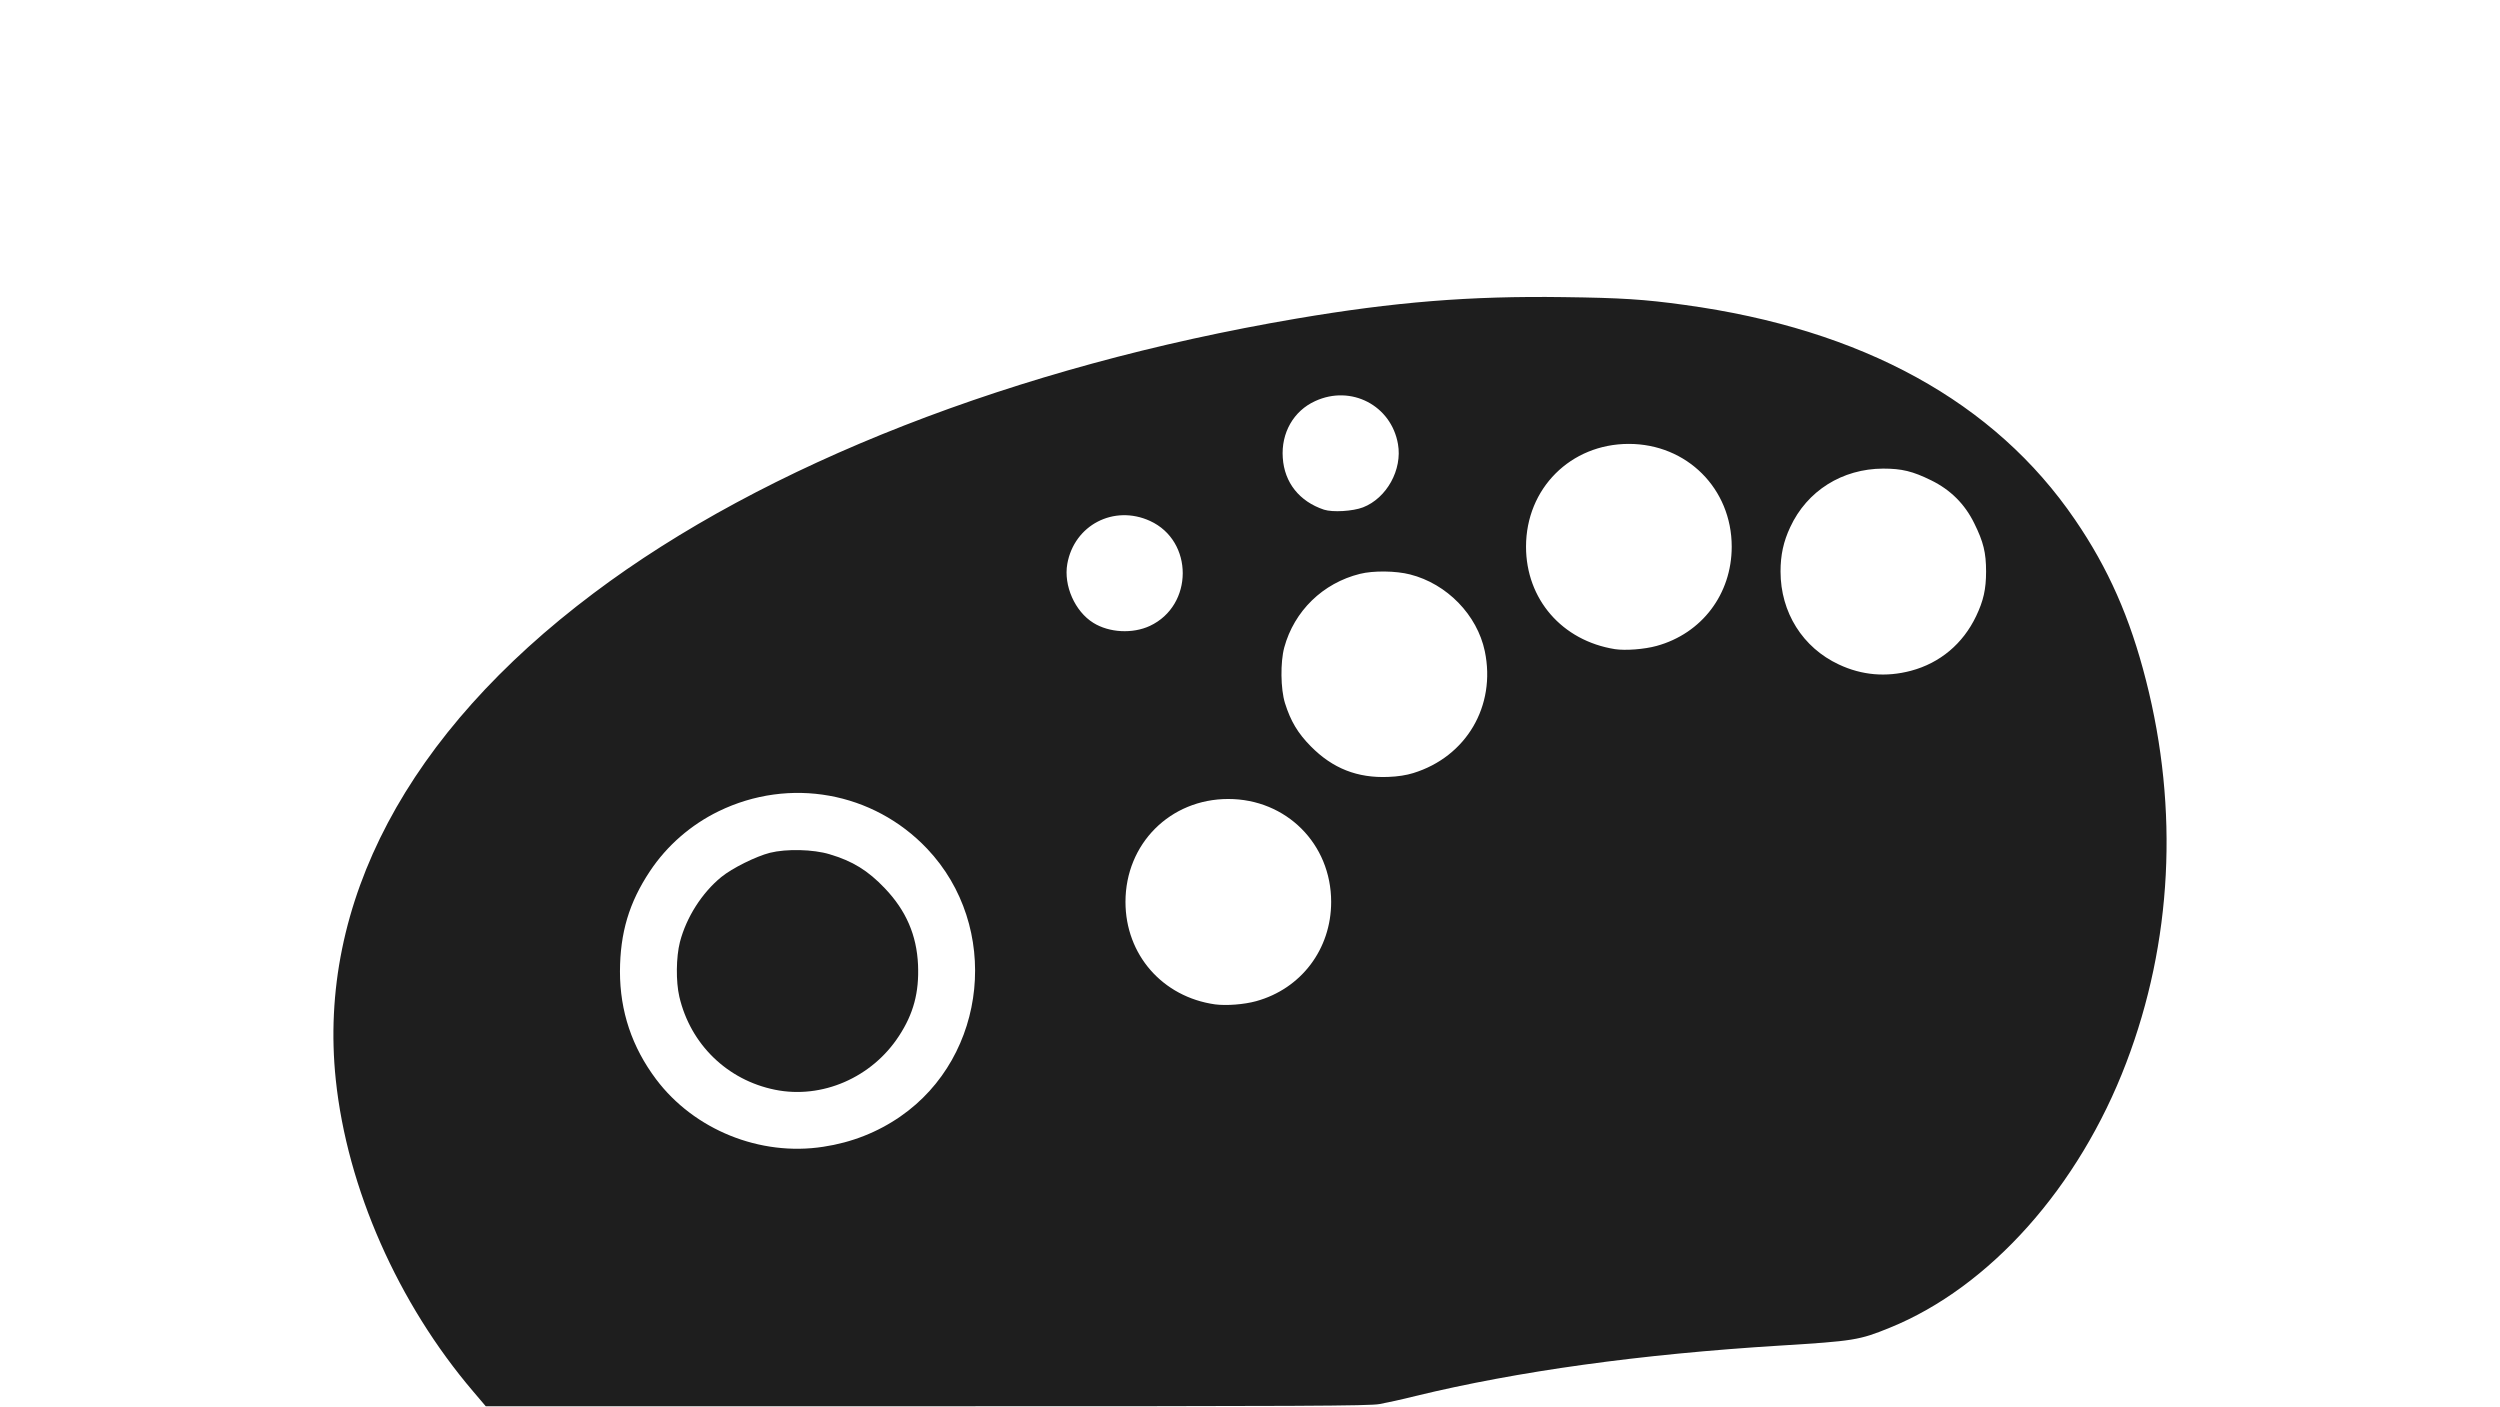
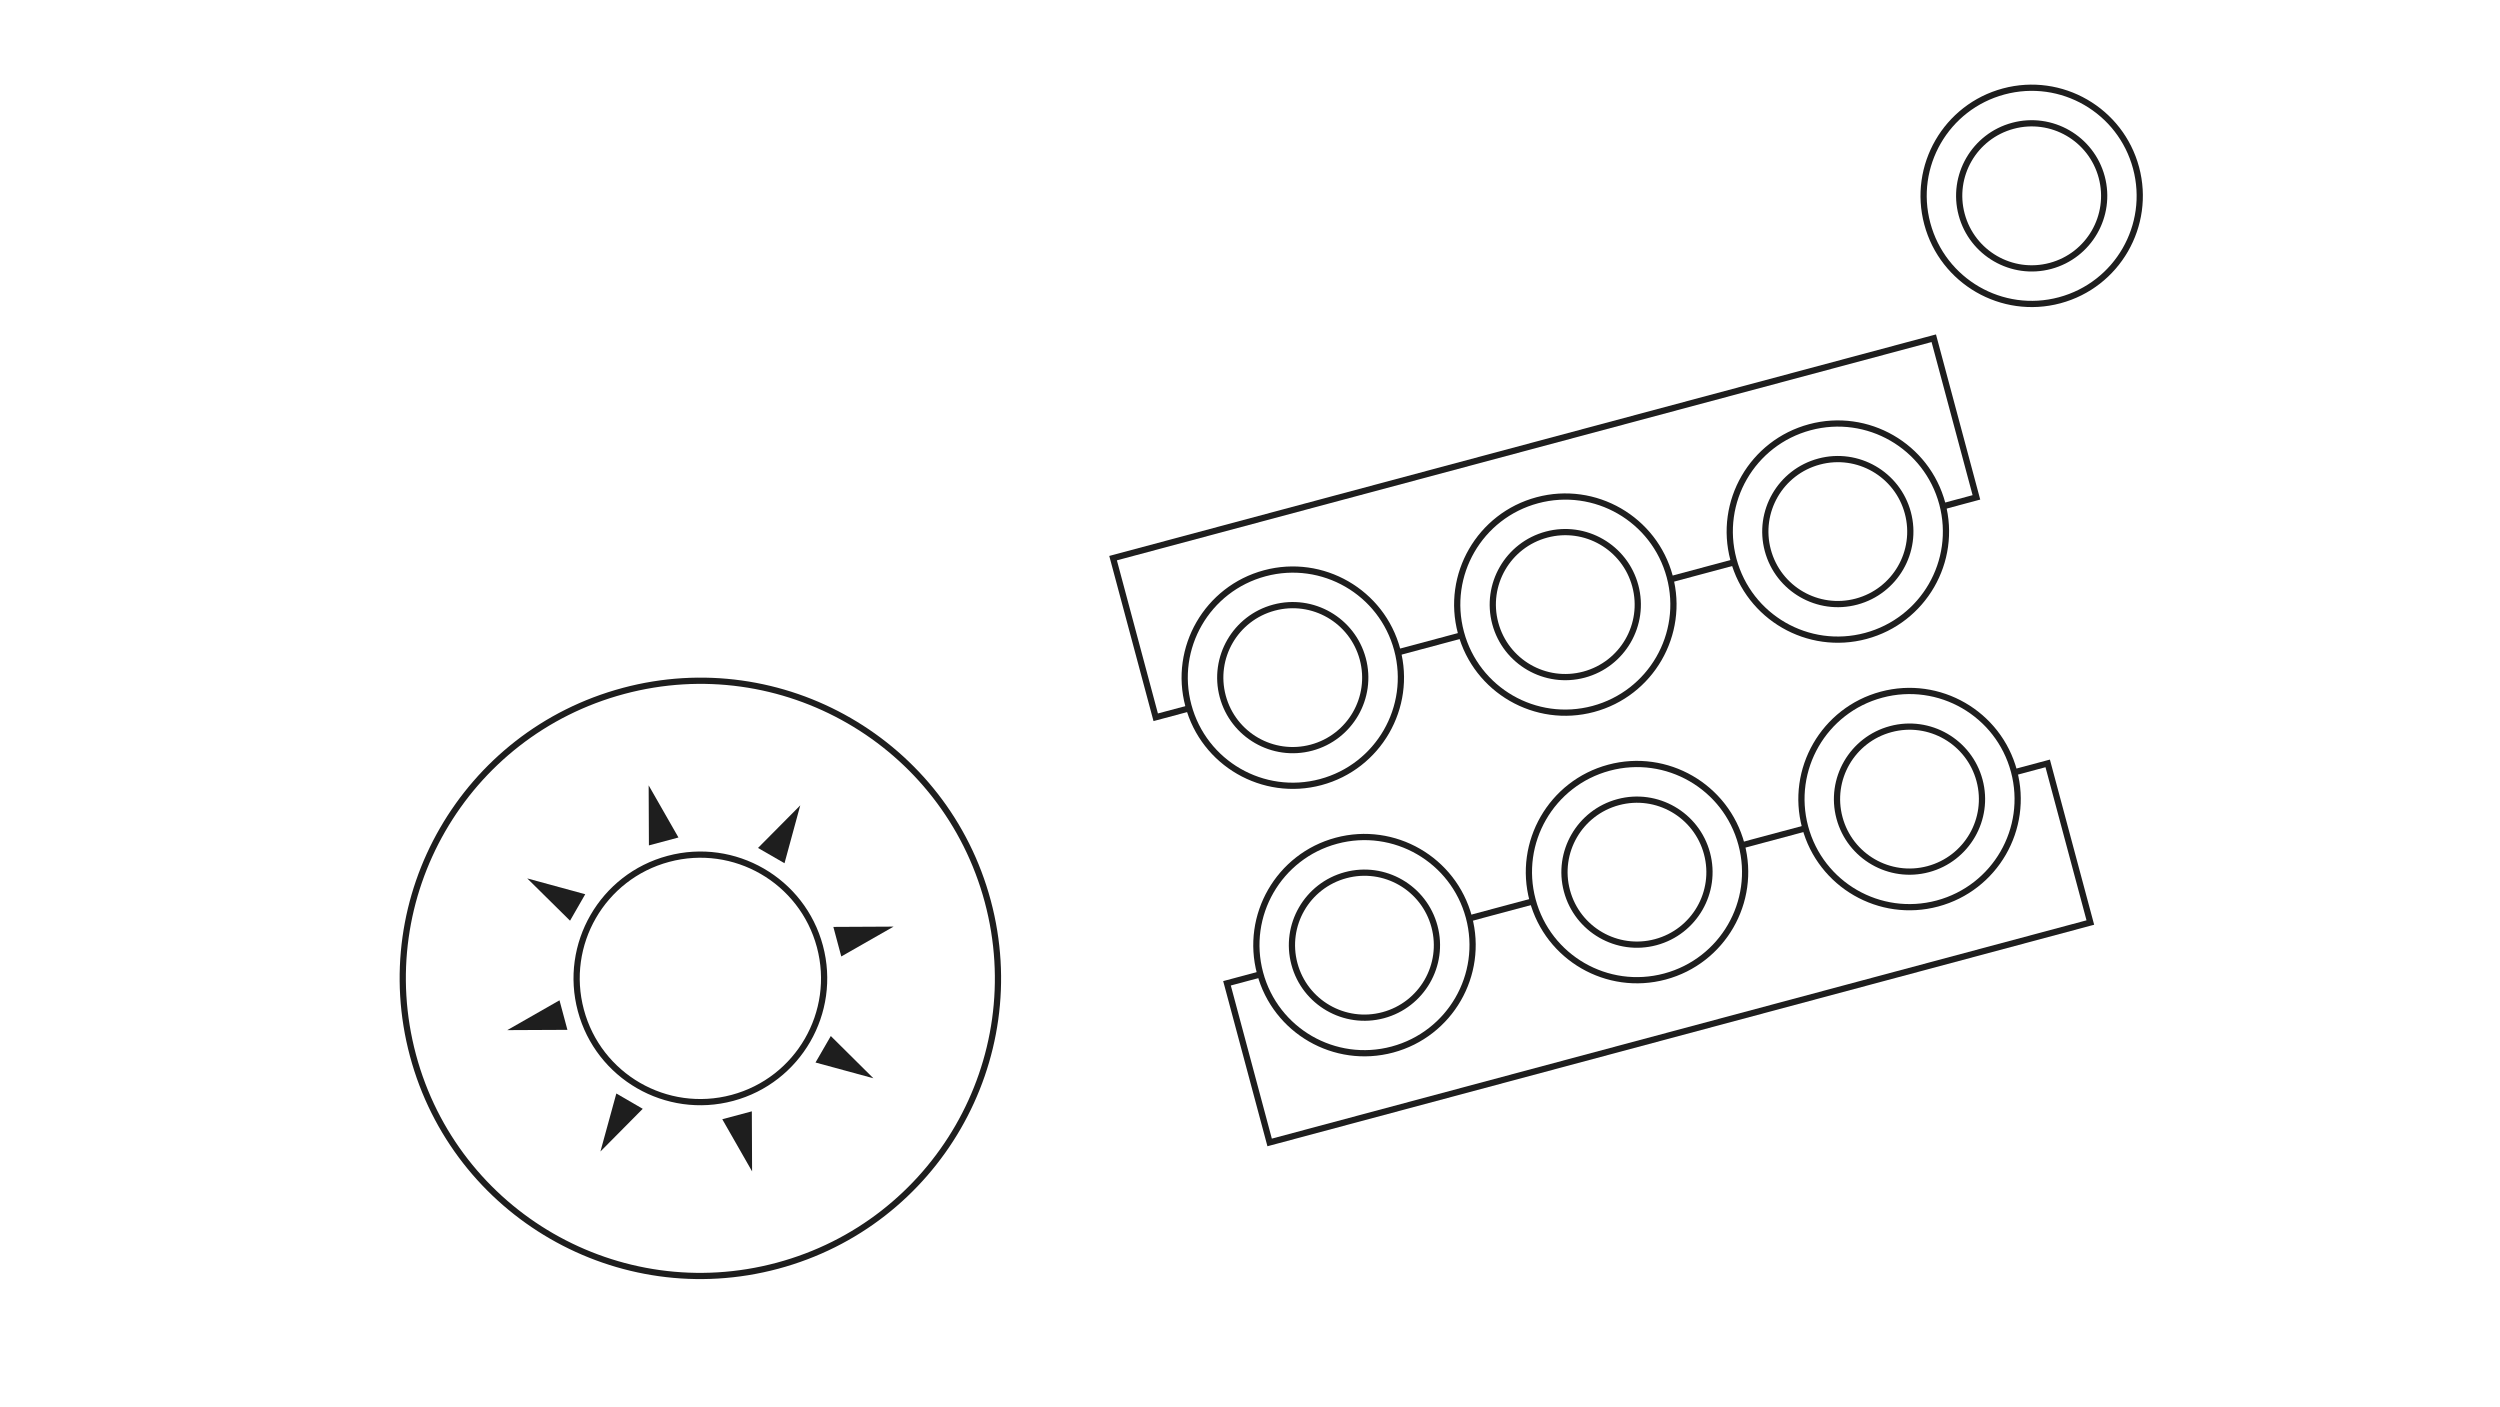
- <svg xmlns="http://www.w3.org/2000/svg" version="1.0" viewBox="0 0 1280 720" preserveAspectRatio="xMidYMid meet">
-   <path d="M 242.346 712.515 C 203.725 667.232 177.753 608.327 171.915 552.79 C 162.484 462.448 208.515 375.4 303.871 303.77 C 391.369 237.904 520.257 187.532 663.741 163.132 C 713.888 154.599 752.584 151.456 800.562 152.129 C 829.977 152.503 841.879 153.252 862.387 156.095 C 953.476 168.52 1021.289 205.795 1062.38 266.048 C 1079.446 290.972 1090.598 316.27 1098.757 348.38 C 1115.673 414.545 1112.154 482.508 1088.652 544.107 C 1064.402 607.879 1018.669 659.074 967.548 679.807 C 951.98 686.169 949.06 686.617 911.412 688.939 C 839.783 693.354 777.135 702.038 724.741 714.761 C 717.93 716.483 709.622 718.279 706.329 718.878 C 701.239 719.851 667.108 720 474.525 720 L 248.708 720 L 242.346 712.515 Z M 421.533 587.145 C 435.978 584.975 449.301 579.735 460.978 571.651 C 505.811 540.665 512.398 474.274 474.675 434.53 C 447.055 405.414 404.242 397.704 367.941 415.369 C 353.795 422.255 341.52 432.883 332.763 446.057 C 322.06 462.149 317.494 477.567 317.419 497.402 C 317.419 517.761 323.557 536.099 335.907 552.566 C 355.367 578.462 389.198 592.16 421.533 587.145 Z M 643.157 512.596 C 666.21 506.234 681.554 485.951 681.554 461.774 C 681.554 432.06 658.576 409.082 628.861 409.082 C 599.146 409.082 576.243 431.986 576.243 461.774 C 576.243 488.795 595.179 510.425 622.125 514.243 C 627.888 514.991 636.945 514.318 643.157 512.596 Z M 723.544 395.833 C 750.788 387.45 766.058 361.403 760.219 333.411 C 756.327 314.848 740.834 298.906 721.972 294.115 C 714.712 292.244 703.185 292.094 696.299 293.816 C 677.288 298.531 662.617 312.827 657.528 331.54 C 655.507 339.099 655.657 352.721 657.902 359.982 C 660.821 369.262 664.488 375.4 671.15 382.136 C 682.303 393.439 695.026 398.453 710.82 397.779 C 715.61 397.63 720.175 396.882 723.544 395.833 Z M 978.401 343.44 C 993.297 339.473 1005.048 329.594 1011.783 315.447 C 1015.527 307.588 1016.874 301.675 1016.874 292.619 C 1016.874 282.963 1015.527 277.424 1010.81 267.919 C 1006.019 258.114 998.685 250.778 988.73 245.913 C 979.299 241.273 973.76 239.925 964.18 239.925 C 943.222 240 925.184 251.302 916.576 269.94 C 913.134 277.274 911.637 284.161 911.637 292.619 C 911.637 313.576 923.013 331.614 941.501 340.222 C 953.252 345.761 965.677 346.808 978.401 343.44 Z M 848.166 330.716 C 871.368 324.354 886.638 304.145 886.638 279.894 C 886.638 250.179 863.659 227.276 833.944 227.276 C 804.155 227.276 781.326 250.105 781.326 279.894 C 781.326 306.765 799.739 328.021 826.834 332.362 C 832.223 333.186 841.953 332.437 848.166 330.716 Z M 588.742 320.462 C 611.122 309.983 611.197 276.975 588.817 266.721 C 570.33 258.263 549.971 268.816 546.454 288.727 C 544.508 299.803 550.346 313.052 559.776 318.89 C 567.935 323.979 579.911 324.578 588.742 320.462 Z M 697.871 259.76 C 709.996 255.045 718.08 240.449 715.759 227.351 C 712.317 207.591 691.808 196.888 673.396 205.345 C 662.318 210.361 655.881 221.662 656.779 234.387 C 657.603 247.111 665.312 256.766 677.887 260.957 C 682.303 262.38 692.632 261.781 697.871 259.76 Z" style="fill: rgb(30, 30, 30);" />
-   <path d="M 396.833 557.955 C 372.357 553.014 353.495 534.677 347.807 510.276 C 346.011 502.492 346.161 490.068 348.107 482.358 C 351.4 469.709 359.334 457.209 369.288 449.051 C 374.902 444.485 386.953 438.497 394.213 436.626 C 402.596 434.53 416.368 434.83 424.75 437.375 C 436.577 440.892 444.361 445.683 453.044 454.814 C 463.896 466.191 469.36 478.766 470.034 494.034 C 470.633 508.105 467.713 519.109 460.229 530.485 C 446.382 551.742 420.858 562.82 396.833 557.955 Z" style="fill: rgb(30, 30, 30);" />
+ <svg xmlns="http://www.w3.org/2000/svg" version="1.2" baseProfile="tiny" id="Layer_3" x="0px" y="0px" viewBox="0 0 1280 720" preserveAspectRatio="none">
+   <path id="circle3" d="M 358.59 346.989 C 273.584 346.989 204.653 415.921 204.653 500.918 C 204.653 585.924 273.584 654.856 358.591 654.856 C 443.594 654.856 512.528 585.926 512.528 500.918 C 512.528 415.915 443.596 346.981 358.59 346.981 L 358.59 346.989 Z M 358.59 350.181 C 441.867 350.181 509.335 417.645 509.335 500.925 C 509.335 584.205 441.871 651.671 358.591 651.671 C 275.302 651.671 207.838 584.216 207.838 500.924 C 207.838 417.649 275.302 350.184 358.582 350.184 L 358.59 350.181 Z" style="fill: rgb(30, 30, 30);" transform="matrix(0.965926, -0.258819, 0.258819, 0.965926, -117.4286, 109.8785)" />
+   <path id="circle5" d="M 358.594 435.986 C 322.75 435.986 293.647 465.084 293.647 500.933 C 293.647 536.777 322.748 565.877 358.594 565.877 C 394.439 565.877 423.541 536.778 423.541 500.933 C 423.541 465.086 394.441 435.986 358.594 435.986 Z M 358.594 439.178 C 392.712 439.178 420.348 466.812 420.348 500.933 C 420.348 535.051 392.715 562.685 358.594 562.685 C 324.475 562.685 296.839 535.051 296.839 500.933 C 296.839 466.813 324.475 439.178 358.594 439.178 Z" style="fill: rgb(30, 30, 30);" transform="matrix(0.965926, -0.258819, 0.258819, 0.965926, -117.4317, 109.8796)" />
+   <path id="polygon7" d="M 335.96 401.597 L 335.96 401.597 L 343.791 431.328 L 328.128 431.328 L 335.96 401.597 Z" style="fill: rgb(30, 30, 30);" transform="matrix(0.965926, -0.258819, 0.258819, 0.965926, -96.34093, 101.1434)" />
+   <path id="polygon9" d="M 272.934 445.852 L 299.52 461.365 L 288.497 472.439 L 272.934 445.852 L 272.934 445.852 Z" style="fill: rgb(30, 30, 30);" transform="matrix(0.965926, -0.258819, 0.258819, 0.965926, -109.0825, 89.72587)" />
+   <path id="polygon11" d="M 288.996 515.739 L 288.996 531.403 L 259.217 523.572 L 288.996 515.739 L 288.996 515.739 Z" style="fill: rgb(30, 30, 30);" transform="matrix(0.965926, -0.258819, 0.258819, 0.965926, -126.1701, 88.78413)" />
+   <path id="polygon13" d="M 319.084 560.003 L 330.107 571.074 L 303.521 586.588 L 319.084 560.003 L 319.084 560.003 Z" style="fill: rgb(30, 30, 30);" transform="matrix(0.965926, -0.258819, 0.258819, 0.965926, -137.5845, 101.5319)" />
+   <path id="polygon15" d="M 373.39 570.522 L 389.054 570.522 L 381.223 600.252 L 373.39 570.522 L 373.39 570.522 Z" style="fill: rgb(30, 30, 30);" transform="matrix(0.965926, -0.258819, 0.258819, 0.965926, -138.5193, 118.6139)" />
+   <path id="polygon17" d="M 428.731 529.426 L 444.195 555.962 L 417.658 540.497 L 428.731 529.426 Z" style="fill: rgb(30, 30, 30);" transform="matrix(0.965926, -0.258819, 0.258819, 0.965926, -125.7759, 130.0237)" />
+   <path id="polygon19" d="M 428.196 470.453 L 458.025 478.285 L 428.196 486.116 L 428.196 470.453 L 428.196 470.453 Z" style="fill: rgb(30, 30, 30);" transform="matrix(0.965926, -0.258819, 0.258819, 0.965926, -108.6904, 130.9824)" />
+   <path id="polygon21" d="M 413.621 415.325 L 398.156 441.863 L 387.082 430.788 L 413.621 415.325 Z" style="fill: rgb(30, 30, 30);" transform="matrix(0.965926, -0.258819, 0.258819, 0.965926, -97.28654, 118.2224)" />
+   <path id="circle25" d="M 661.897 290.024 C 630.471 290.024 604.982 315.512 604.982 346.938 C 604.982 378.365 630.471 403.905 661.897 403.905 C 693.322 403.905 718.864 378.366 718.864 346.938 C 718.864 315.512 693.325 290.024 661.897 290.024 L 661.897 290.024 Z M 661.897 293.216 C 691.598 293.216 715.669 317.236 715.669 346.938 C 715.669 376.639 691.598 400.713 661.897 400.713 C 632.197 400.713 608.175 376.639 608.175 346.938 C 608.175 317.236 632.197 293.216 661.897 293.216 Z" style="fill: rgb(30, 30, 30);" transform="matrix(0.965926, -0.258819, 0.258819, 0.965926, -67.24655, 183.1409)" />
+   <path id="circle27" d="M 661.892 308.238 C 640.53 308.238 623.184 325.585 623.184 346.946 C 623.184 368.307 640.53 385.655 661.892 385.655 C 683.254 385.655 700.6 368.307 700.6 346.946 C 700.6 325.585 683.254 308.238 661.892 308.238 Z M 661.892 311.43 C 681.526 311.43 697.406 327.31 697.406 346.944 C 697.406 366.579 681.523 382.46 661.892 382.46 C 642.256 382.46 626.376 366.579 626.376 346.944 C 626.376 327.31 642.257 311.43 661.892 311.43 Z" style="fill: rgb(30, 30, 30);" transform="matrix(0.965926, -0.258819, 0.258819, 0.965926, -67.24292, 183.1321)" />
+   <path id="circle31" d="M 801.428 252.636 C 769.998 252.636 744.51 278.125 744.51 309.551 C 744.51 340.978 770 366.467 801.428 366.467 C 832.852 366.467 858.394 340.978 858.394 309.551 C 858.394 278.124 832.855 252.636 801.428 252.636 Z M 801.428 255.828 C 831.126 255.828 855.2 279.851 855.2 309.551 C 855.2 339.252 831.126 363.272 801.428 363.272 C 771.725 363.272 747.704 339.25 747.704 309.551 C 747.706 279.849 771.725 255.828 801.428 255.828 Z" style="fill: rgb(30, 30, 30);" transform="matrix(0.965926, -0.258819, 0.258819, 0.965926, -52.809, 217.9787)" />
+   <path id="circle33" d="M 801.429 270.85 C 780.066 270.85 762.719 288.196 762.719 309.558 C 762.719 330.918 780.066 348.267 801.429 348.267 C 822.788 348.267 840.135 330.918 840.135 309.558 C 840.135 288.196 822.788 270.85 801.429 270.85 Z M 801.429 274.041 C 821.065 274.041 836.941 289.922 836.941 309.556 C 836.941 329.191 821.059 345.071 801.429 345.071 C 781.793 345.071 765.912 329.191 765.912 309.556 C 765.912 289.922 781.795 274.041 801.429 274.041 Z" style="fill: rgb(30, 30, 30);" transform="matrix(0.965926, -0.258819, 0.258819, 0.965926, -52.81163, 217.9721)" />
+   <path id="circle37" d="M 940.964 215.248 C 909.537 215.248 884.047 240.737 884.047 272.162 C 884.047 303.589 909.535 329.078 940.964 329.078 C 972.392 329.078 997.93 303.589 997.93 272.162 C 997.93 240.736 972.391 215.248 940.964 215.248 Z M 940.964 218.44 C 970.665 218.44 994.738 242.462 994.738 272.162 C 994.738 301.864 970.665 325.884 940.964 325.884 C 911.263 325.884 887.24 301.861 887.24 272.162 C 887.24 242.46 911.264 218.44 940.964 218.44 Z" style="fill: rgb(30, 30, 30);" transform="matrix(0.965926, -0.258819, 0.258819, 0.965926, -38.37756, 252.8194)" />
+   <path id="circle39" d="M 940.965 233.461 C 919.602 233.461 902.255 250.807 902.255 272.169 C 902.255 293.53 919.602 310.878 940.965 310.878 C 962.325 310.878 979.674 293.53 979.674 272.169 C 979.674 250.807 962.325 233.461 940.965 233.461 Z M 940.965 236.652 C 960.601 236.652 976.48 252.533 976.48 272.167 C 976.48 291.802 960.599 307.683 940.965 307.683 C 921.33 307.683 905.449 291.802 905.449 272.167 C 905.449 252.533 921.329 236.652 940.965 236.652 Z" style="fill: rgb(30, 30, 30);" transform="matrix(0.965926, -0.258819, 0.258819, 0.965926, -38.38006, 252.8134)" />
+   <path id="circle43" d="M 1040.229 43.338 C 1008.801 43.338 983.313 68.828 983.313 100.252 C 983.313 131.679 1008.803 157.219 1040.229 157.219 C 1071.657 157.219 1097.145 131.679 1097.145 100.252 C 1097.128 68.828 1071.637 43.338 1040.223 43.338 L 1040.229 43.338 Z M 1040.229 46.53 C 1069.93 46.53 1093.951 70.555 1093.951 100.252 C 1093.951 129.954 1069.93 154.027 1040.229 154.027 C 1010.529 154.027 986.506 129.954 986.506 100.252 C 986.506 70.552 1010.529 46.53 1040.237 46.53 L 1040.229 46.53 Z" style="fill: rgb(30, 30, 30);" transform="matrix(0.965926, -0.258819, 0.258819, 0.965926, 9.490937, 272.6479)" />
+   <path id="circle45" d="M 1040.228 61.543 C 1018.867 61.543 1001.522 78.892 1001.522 100.252 C 1001.522 121.614 1018.867 139.009 1040.228 139.009 C 1061.591 139.009 1078.936 121.612 1078.936 100.252 C 1078.936 78.893 1061.591 61.543 1040.228 61.543 Z M 1040.228 64.734 C 1059.866 64.734 1075.744 80.615 1075.744 100.251 C 1075.744 119.887 1059.864 135.816 1040.228 135.816 C 1020.592 135.816 1004.714 119.887 1004.714 100.251 C 1004.714 80.615 1020.592 64.734 1040.228 64.734 Z" style="fill: rgb(30, 30, 30);" transform="matrix(0.965926, -0.258819, 0.258819, 0.965926, 9.491586, 272.6478)" />
+   <path id="circle49" d="M 698.589 426.957 C 667.162 426.957 641.674 452.496 641.674 483.923 C 641.674 515.349 667.162 540.838 698.589 540.838 C 730.013 540.838 755.555 515.35 755.555 483.923 C 755.555 452.498 730.017 426.957 698.589 426.957 L 698.589 426.957 Z M 698.589 430.15 C 728.29 430.15 752.361 454.221 752.361 483.923 C 752.361 513.623 728.29 537.646 698.589 537.646 C 668.889 537.646 644.866 513.623 644.866 483.923 C 644.866 454.222 668.889 430.15 698.589 430.15 Z" style="fill: rgb(30, 30, 30);" transform="matrix(0.965926, -0.258819, 0.258819, 0.965926, -101.4373, 197.3033)" />
+   <path id="circle51" d="M 698.596 445.223 C 677.234 445.223 659.887 462.572 659.888 483.933 C 659.888 505.294 677.235 522.641 698.596 522.641 C 719.959 522.641 737.305 505.294 737.304 483.933 C 737.304 462.572 719.959 445.223 698.596 445.223 Z M 698.596 448.414 C 718.23 448.414 734.111 464.297 734.111 483.931 C 734.111 503.565 718.228 519.447 698.596 519.447 C 678.96 519.447 663.081 503.564 663.081 483.931 C 663.08 464.297 678.96 448.414 698.596 448.414 Z" style="fill: rgb(30, 30, 30);" transform="matrix(0.965926, -0.258819, 0.258819, 0.965926, -101.4466, 197.2993)" />
+   <path id="circle55" d="M 838.126 389.57 C 806.696 389.57 781.208 415.11 781.208 446.536 C 781.208 477.962 806.698 503.451 838.126 503.451 C 869.55 503.451 895.092 477.962 895.092 446.536 C 895.092 415.11 869.552 389.57 838.126 389.57 L 838.126 389.57 Z M 838.126 392.763 C 867.823 392.763 891.898 416.835 891.898 446.536 C 891.898 476.236 867.823 500.259 838.126 500.259 C 808.422 500.259 784.402 476.235 784.402 446.536 C 784.404 416.835 808.422 392.763 838.126 392.763 Z" style="fill: rgb(30, 30, 30);" transform="matrix(0.965926, -0.258819, 0.258819, 0.965926, -87.00608, 232.1434)" />
+   <path id="circle57" d="M 838.134 407.836 C 816.771 407.836 799.423 425.184 799.423 446.546 C 799.423 467.906 816.771 485.254 838.134 485.254 C 859.493 485.254 876.839 467.906 876.839 446.546 C 876.839 425.184 859.493 407.836 838.134 407.836 Z M 838.134 411.027 C 857.77 411.027 873.646 426.91 873.646 446.544 C 873.646 466.178 857.764 482.059 838.134 482.059 C 818.497 482.059 802.617 466.176 802.617 446.544 C 802.617 426.91 818.5 411.027 838.134 411.027 Z" style="fill: rgb(30, 30, 30);" transform="matrix(0.965926, -0.258819, 0.258819, 0.965926, -87.01565, 232.1396)" />
+   <path id="circle59" d="M 977.662 352.18 C 946.235 352.18 920.745 377.721 920.745 409.146 C 920.745 440.572 946.234 466.061 977.662 466.061 C 1009.091 466.061 1034.628 440.572 1034.628 409.146 C 1034.628 377.721 1009.089 352.18 977.662 352.18 L 977.662 352.18 Z M 977.662 355.373 C 1007.363 355.373 1031.437 379.445 1031.437 409.146 C 1031.437 438.846 1007.364 462.869 977.662 462.869 C 947.961 462.869 923.938 438.845 923.938 409.146 C 923.938 379.445 947.962 355.373 977.662 355.373 Z" style="fill: rgb(30, 30, 30);" transform="matrix(0.965926, -0.258819, 0.258819, 0.965926, -72.57427, 266.984)" />
+   <path id="circle61" d="M 977.669 370.446 C 956.307 370.446 938.959 387.794 938.959 409.156 C 938.959 430.517 956.307 447.864 977.669 447.864 C 999.028 447.864 1016.378 430.517 1016.378 409.156 C 1016.378 387.794 999.028 370.446 977.669 370.446 Z M 977.669 373.637 C 997.305 373.637 1013.183 389.52 1013.183 409.154 C 1013.183 428.788 997.304 444.671 977.669 444.671 C 958.034 444.671 942.153 428.788 942.153 409.154 C 942.153 389.52 958.033 373.637 977.669 373.637 Z" style="fill: rgb(30, 30, 30);" transform="matrix(0.965926, -0.258819, 0.258819, 0.965926, -72.58382, 266.9805)" />
+   <path id="line65" d="M 891.252 426.83 L 891.252 430.023 L 925.174 430.023 L 925.174 426.83 L 891.252 426.83 Z" style="fill: rgb(30, 30, 30);" transform="matrix(0.965926, -0.258819, 0.258819, 0.965926, -79.93832, 249.661)" />
+   <path id="line67" d="M 751.812 464.214 L 751.812 467.407 L 785.582 467.407 L 785.582 464.214 L 751.812 464.214 Z" style="fill: rgb(30, 30, 30);" transform="matrix(0.965926, -0.258819, 0.258819, 0.965926, -94.36794, 214.8256)" />
+   <path id="polyline69" d="M 630.131 444.12 L 630.131 445.717 L 630.131 530.066 L 630.131 531.664 L 631.726 531.664 L 1066.746 531.664 L 1068.344 531.664 L 1068.344 530.067 L 1068.344 445.718 L 1068.344 444.121 L 1066.746 444.121 L 1049.137 444.121 L 1049.137 447.314 L 1065.149 447.314 L 1065.149 528.471 L 633.322 528.471 L 633.322 447.313 L 649.585 447.313 L 649.585 444.12 L 631.726 444.12 L 630.131 444.12 Z" style="fill: rgb(30, 30, 30);" transform="matrix(0.965926, -0.258819, 0.258819, 0.965926, -97.33871, 236.4235)" />
+   <path id="line73" d="M 854.756 290.624 L 854.756 293.817 L 888.678 293.817 L 888.678 290.624 L 854.756 290.624 Z" style="fill: rgb(30, 30, 30);" transform="matrix(0.965926, -0.258819, 0.258819, 0.965926, -45.92918, 235.574)" />
+   <path id="line75" d="M 715.315 328.009 L 715.315 331.202 L 749.086 331.202 L 749.086 328.009 L 715.315 328.009 Z" style="fill: rgb(30, 30, 30);" transform="matrix(0.965926, -0.258819, 0.258819, 0.965926, -60.35901, 200.7382)" />
+   <path id="polyline77" d="M 571.804 226.439 L 571.804 228.034 L 571.804 312.388 L 571.804 313.984 L 573.399 313.984 L 591.257 313.984 L 591.257 310.791 L 574.995 310.791 L 574.995 229.631 L 1006.822 229.631 L 1006.822 310.791 L 990.809 310.791 L 990.809 313.984 L 1008.419 313.984 L 1010.016 313.984 L 1010.016 312.388 L 1010.016 228.034 L 1010.016 226.439 L 1008.419 226.439 L 573.399 226.439 L 571.804 226.439 Z" style="fill: rgb(30, 30, 30);" transform="matrix(0.965926, -0.258819, 0.258819, 0.965926, -42.98627, 213.9097)" />
</svg>
